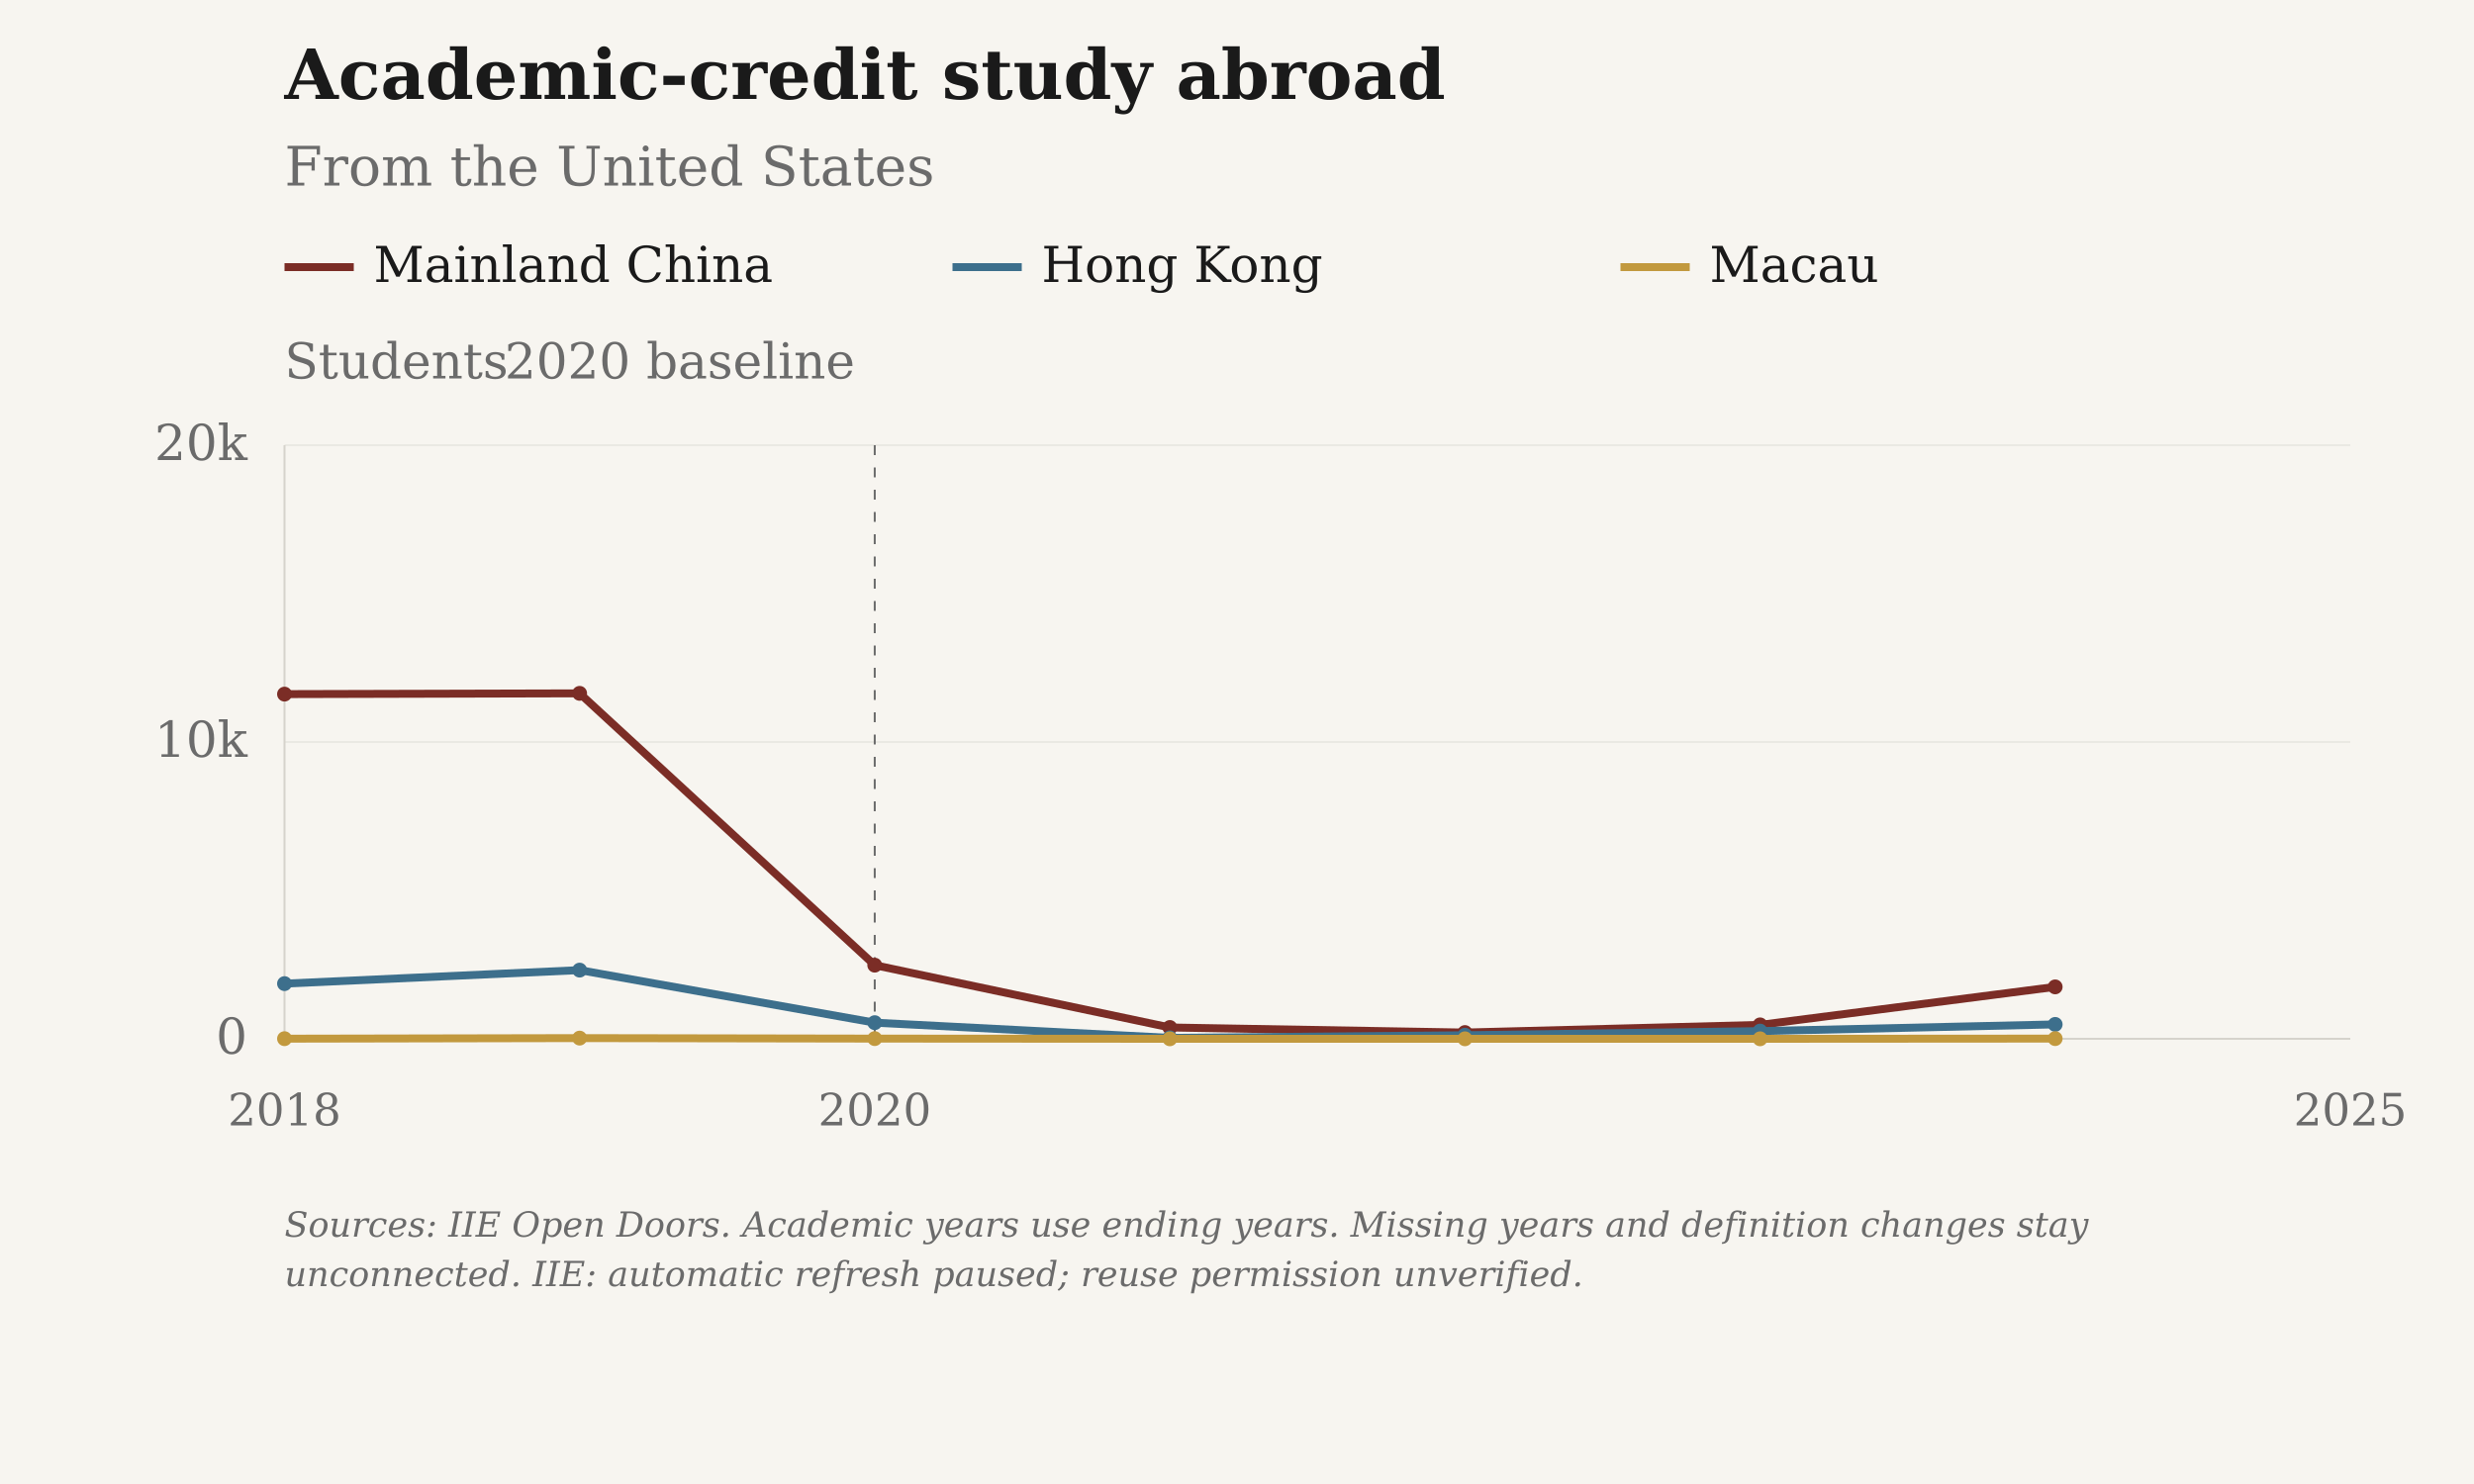
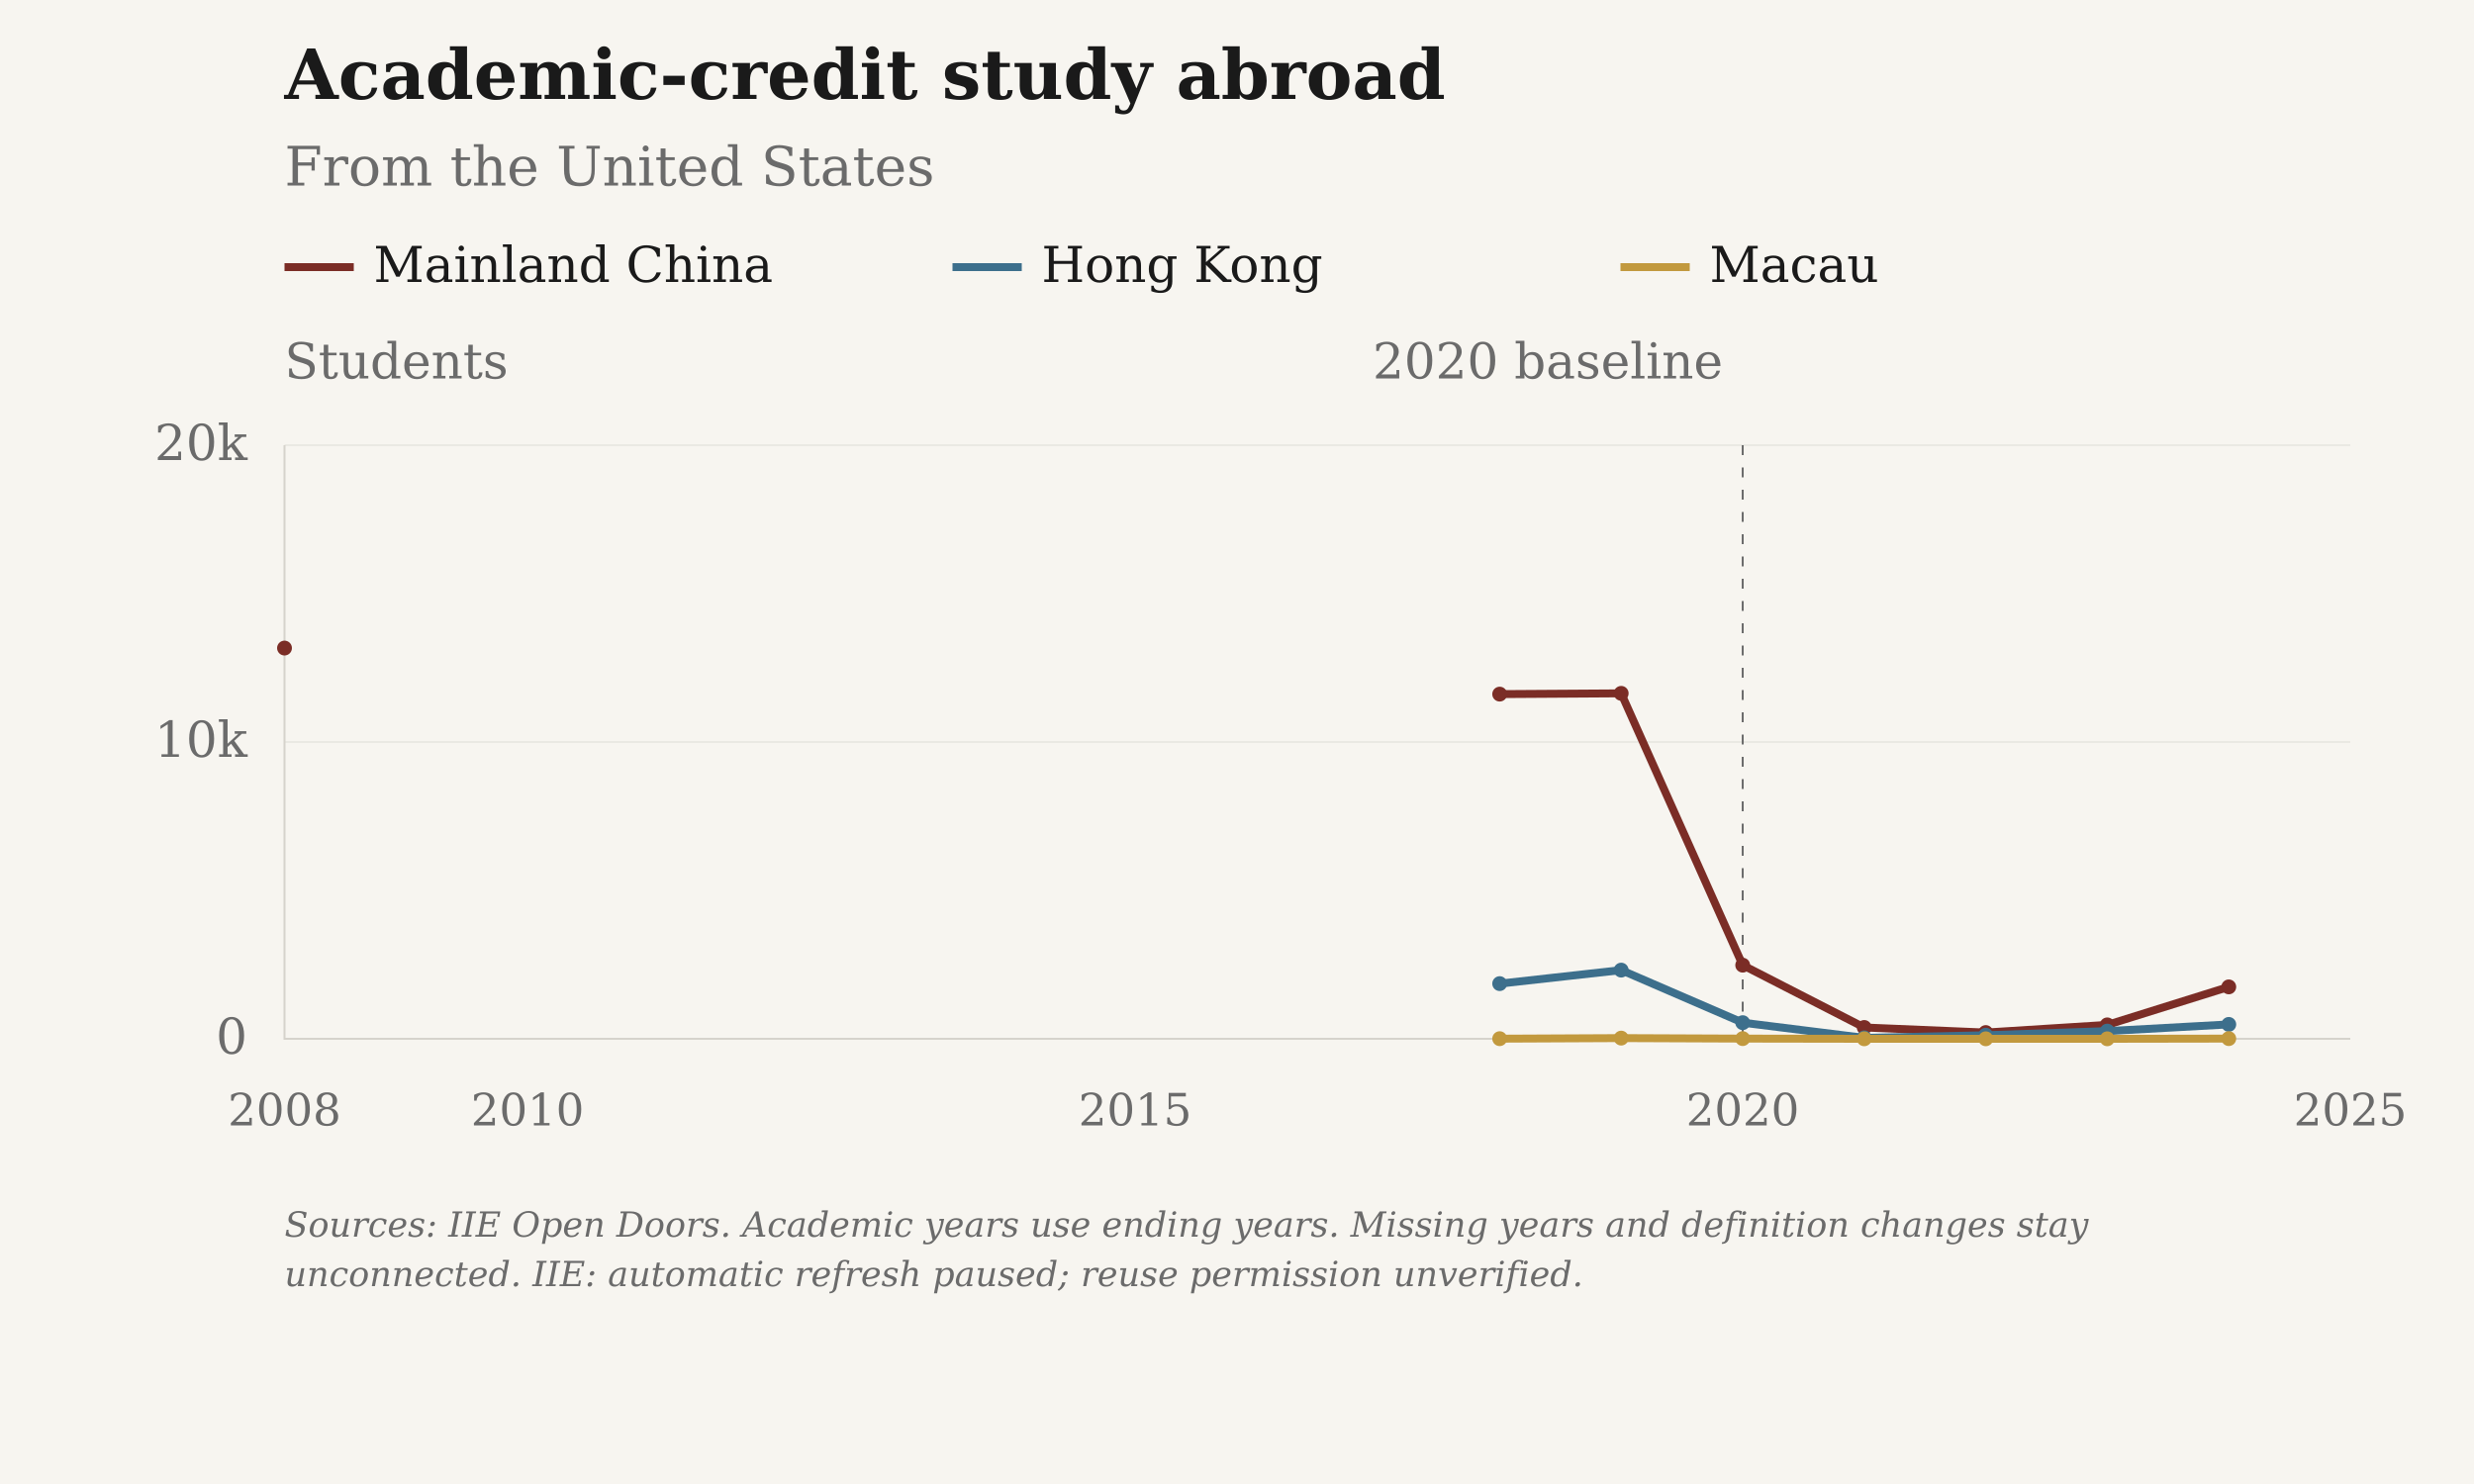
<svg xmlns="http://www.w3.org/2000/svg" viewBox="0 0 1000 600" role="img" aria-label="Academic-credit study abroad: From the United States">
  <rect class="chart-background" width="1000" height="600" fill="#F7F5F0" />
  <g font-family="DejaVu Serif, Georgia, 'Times New Roman', serif" font-size="20" fill="#6B6B6B">
    <text x="115" y="40" font-size="28" font-weight="bold" fill="#1A1A1A">Academic-credit study abroad</text>
    <text x="115" y="75" font-size="22">From the United States</text>
    <path class="legend-swatch" data-geography="CHN" d="M115 108h28" stroke="#7B2D26" stroke-width="3.2" />
    <text x="151" y="114" fill="#1A1A1A">Mainland China</text>
    <path class="legend-swatch" data-geography="HKG" d="M385 108h28" stroke="#3D6F8C" stroke-width="3.2" />
    <text x="421" y="114" fill="#1A1A1A">Hong Kong</text>
    <path class="legend-swatch" data-geography="MAC" d="M655 108h28" stroke="#C2993E" stroke-width="3.2" />
    <text x="691" y="114" fill="#1A1A1A">Macau</text>
    <text x="115" y="153">Students</text>
    <path d="M115 420.00H950" stroke="#D6D3CC" stroke-opacity="0.6" stroke-width="0.5" />
    <text x="100" y="426.00" text-anchor="end">0</text>
    <path d="M115 300.00H950" stroke="#D6D3CC" stroke-opacity="0.6" stroke-width="0.5" />
    <text x="100" y="306.00" text-anchor="end">10k</text>
    <path d="M115 180.00H950" stroke="#D6D3CC" stroke-opacity="0.6" stroke-width="0.5" />
    <text x="100" y="186.00" text-anchor="end">20k</text>
-     <text x="115.00" y="455" font-size="18" text-anchor="middle">2018</text>
-     <text x="353.57" y="455" font-size="18" text-anchor="middle">2020</text>
+     <text x="115.00" y="455" font-size="18" text-anchor="middle">2008</text>
+     <text x="213.24" y="455" font-size="18" text-anchor="middle">2010</text>
+     <text x="458.82" y="455" font-size="18" text-anchor="middle">2015</text>
+     <text x="704.41" y="455" font-size="18" text-anchor="middle">2020</text>
    <text x="950.00" y="455" font-size="18" text-anchor="middle">2025</text>
    <path d="M115 180V420H950" stroke="#D6D3CC" stroke-width="0.8" fill="none" />
-     <path d="M353.57 180V420" stroke="#6B6B6B" stroke-width="0.8" stroke-dasharray="4 5" />
-     <text x="345.57" y="153" text-anchor="end">2020 baseline</text>
-     <path class="data-line" data-geography="CHN" data-series-id="iie:USA:CHN:study_abroad" d="M115.00,280.64 L234.29,280.33 L353.57,390.23 L472.86,415.42 L592.14,417.47 L711.43,414.37 L830.71,399.01" fill="none" stroke="#7B2D26" stroke-width="3.2" stroke-linejoin="round" />
-     <circle data-geography="CHN" data-period="2017/18" cx="115.00" cy="280.64" r="3" fill="#7B2D26" />
-     <circle data-geography="CHN" data-period="2018/19" cx="234.29" cy="280.33" r="3" fill="#7B2D26" />
-     <circle data-geography="CHN" data-period="2019/20" cx="353.57" cy="390.23" r="3" fill="#7B2D26" />
-     <circle data-geography="CHN" data-period="2020/21" cx="472.86" cy="415.42" r="3" fill="#7B2D26" />
-     <circle data-geography="CHN" data-period="2021/22" cx="592.14" cy="417.47" r="3" fill="#7B2D26" />
-     <circle data-geography="CHN" data-period="2022/23" cx="711.43" cy="414.37" r="3" fill="#7B2D26" />
-     <circle data-geography="CHN" data-period="2023/24" cx="830.71" cy="399.01" r="3" fill="#7B2D26" />
-     <path class="data-line" data-geography="HKG" data-series-id="iie:USA:HKG:study_abroad" d="M115.00,397.69 L234.29,392.23 L353.57,413.48 L472.86,419.62 L592.14,418.56 L711.43,416.89 L830.71,414.18" fill="none" stroke="#3D6F8C" stroke-width="3.2" stroke-linejoin="round" />
-     <circle data-geography="HKG" data-period="2017/18" cx="115.00" cy="397.69" r="3" fill="#3D6F8C" />
-     <circle data-geography="HKG" data-period="2018/19" cx="234.29" cy="392.23" r="3" fill="#3D6F8C" />
-     <circle data-geography="HKG" data-period="2019/20" cx="353.57" cy="413.48" r="3" fill="#3D6F8C" />
-     <circle data-geography="HKG" data-period="2020/21" cx="472.86" cy="419.62" r="3" fill="#3D6F8C" />
-     <circle data-geography="HKG" data-period="2021/22" cx="592.14" cy="418.56" r="3" fill="#3D6F8C" />
-     <circle data-geography="HKG" data-period="2022/23" cx="711.43" cy="416.89" r="3" fill="#3D6F8C" />
-     <circle data-geography="HKG" data-period="2023/24" cx="830.71" cy="414.18" r="3" fill="#3D6F8C" />
-     <path class="data-line" data-geography="MAC" data-series-id="iie:USA:MAC:study_abroad" d="M115.00,419.95 L234.29,419.72 L353.57,419.92 L472.86,420.00 L592.14,420.00 L711.43,420.00 L830.71,419.92" fill="none" stroke="#C2993E" stroke-width="3.2" stroke-linejoin="round" />
-     <circle data-geography="MAC" data-period="2017/18" cx="115.00" cy="419.95" r="3" fill="#C2993E" />
-     <circle data-geography="MAC" data-period="2018/19" cx="234.29" cy="419.72" r="3" fill="#C2993E" />
-     <circle data-geography="MAC" data-period="2019/20" cx="353.57" cy="419.92" r="3" fill="#C2993E" />
-     <circle data-geography="MAC" data-period="2020/21" cx="472.86" cy="420.00" r="3" fill="#C2993E" />
-     <circle data-geography="MAC" data-period="2021/22" cx="592.14" cy="420.00" r="3" fill="#C2993E" />
-     <circle data-geography="MAC" data-period="2022/23" cx="711.43" cy="420.00" r="3" fill="#C2993E" />
-     <circle data-geography="MAC" data-period="2023/24" cx="830.71" cy="419.92" r="3" fill="#C2993E" />
+     <path d="M704.41 180V420" stroke="#6B6B6B" stroke-width="0.8" stroke-dasharray="4 5" />
+     <text x="696.41" y="153" text-anchor="end">2020 baseline</text>
+     <path class="data-line" data-geography="CHN" data-series-id="iie:USA:CHN:study_abroad" d="M115.00,262.02 M606.18,280.64 L655.29,280.33 L704.41,390.23 L753.53,415.42 L802.65,417.47 L851.76,414.37 L900.88,399.01" fill="none" stroke="#7B2D26" stroke-width="3.2" stroke-linejoin="round" />
+     <circle data-geography="CHN" data-period="2007/08" cx="115.00" cy="262.02" r="3" fill="#7B2D26" />
+     <circle data-geography="CHN" data-period="2017/18" cx="606.18" cy="280.64" r="3" fill="#7B2D26" />
+     <circle data-geography="CHN" data-period="2018/19" cx="655.29" cy="280.33" r="3" fill="#7B2D26" />
+     <circle data-geography="CHN" data-period="2019/20" cx="704.41" cy="390.23" r="3" fill="#7B2D26" />
+     <circle data-geography="CHN" data-period="2020/21" cx="753.53" cy="415.42" r="3" fill="#7B2D26" />
+     <circle data-geography="CHN" data-period="2021/22" cx="802.65" cy="417.47" r="3" fill="#7B2D26" />
+     <circle data-geography="CHN" data-period="2022/23" cx="851.76" cy="414.37" r="3" fill="#7B2D26" />
+     <circle data-geography="CHN" data-period="2023/24" cx="900.88" cy="399.01" r="3" fill="#7B2D26" />
+     <path class="data-line" data-geography="HKG" data-series-id="iie:USA:HKG:study_abroad" d="M606.18,397.69 L655.29,392.23 L704.41,413.48 L753.53,419.62 L802.65,418.56 L851.76,416.89 L900.88,414.18" fill="none" stroke="#3D6F8C" stroke-width="3.2" stroke-linejoin="round" />
+     <circle data-geography="HKG" data-period="2017/18" cx="606.18" cy="397.69" r="3" fill="#3D6F8C" />
+     <circle data-geography="HKG" data-period="2018/19" cx="655.29" cy="392.23" r="3" fill="#3D6F8C" />
+     <circle data-geography="HKG" data-period="2019/20" cx="704.41" cy="413.48" r="3" fill="#3D6F8C" />
+     <circle data-geography="HKG" data-period="2020/21" cx="753.53" cy="419.62" r="3" fill="#3D6F8C" />
+     <circle data-geography="HKG" data-period="2021/22" cx="802.65" cy="418.56" r="3" fill="#3D6F8C" />
+     <circle data-geography="HKG" data-period="2022/23" cx="851.76" cy="416.89" r="3" fill="#3D6F8C" />
+     <circle data-geography="HKG" data-period="2023/24" cx="900.88" cy="414.18" r="3" fill="#3D6F8C" />
+     <path class="data-line" data-geography="MAC" data-series-id="iie:USA:MAC:study_abroad" d="M606.18,419.95 L655.29,419.72 L704.41,419.92 L753.53,420.00 L802.65,420.00 L851.76,420.00 L900.88,419.92" fill="none" stroke="#C2993E" stroke-width="3.2" stroke-linejoin="round" />
+     <circle data-geography="MAC" data-period="2017/18" cx="606.18" cy="419.95" r="3" fill="#C2993E" />
+     <circle data-geography="MAC" data-period="2018/19" cx="655.29" cy="419.72" r="3" fill="#C2993E" />
+     <circle data-geography="MAC" data-period="2019/20" cx="704.41" cy="419.92" r="3" fill="#C2993E" />
+     <circle data-geography="MAC" data-period="2020/21" cx="753.53" cy="420.00" r="3" fill="#C2993E" />
+     <circle data-geography="MAC" data-period="2021/22" cx="802.65" cy="420.00" r="3" fill="#C2993E" />
+     <circle data-geography="MAC" data-period="2022/23" cx="851.76" cy="420.00" r="3" fill="#C2993E" />
+     <circle data-geography="MAC" data-period="2023/24" cx="900.88" cy="419.92" r="3" fill="#C2993E" />
    <text class="figure-source" x="115" y="500" font-size="14" font-style="italic">Sources: IIE Open Doors. Academic years use ending years. Missing years and definition changes stay</text>
    <text class="figure-source" x="115" y="520" font-size="14" font-style="italic">unconnected. IIE: automatic refresh paused; reuse permission unverified.</text>
  </g>
</svg>
